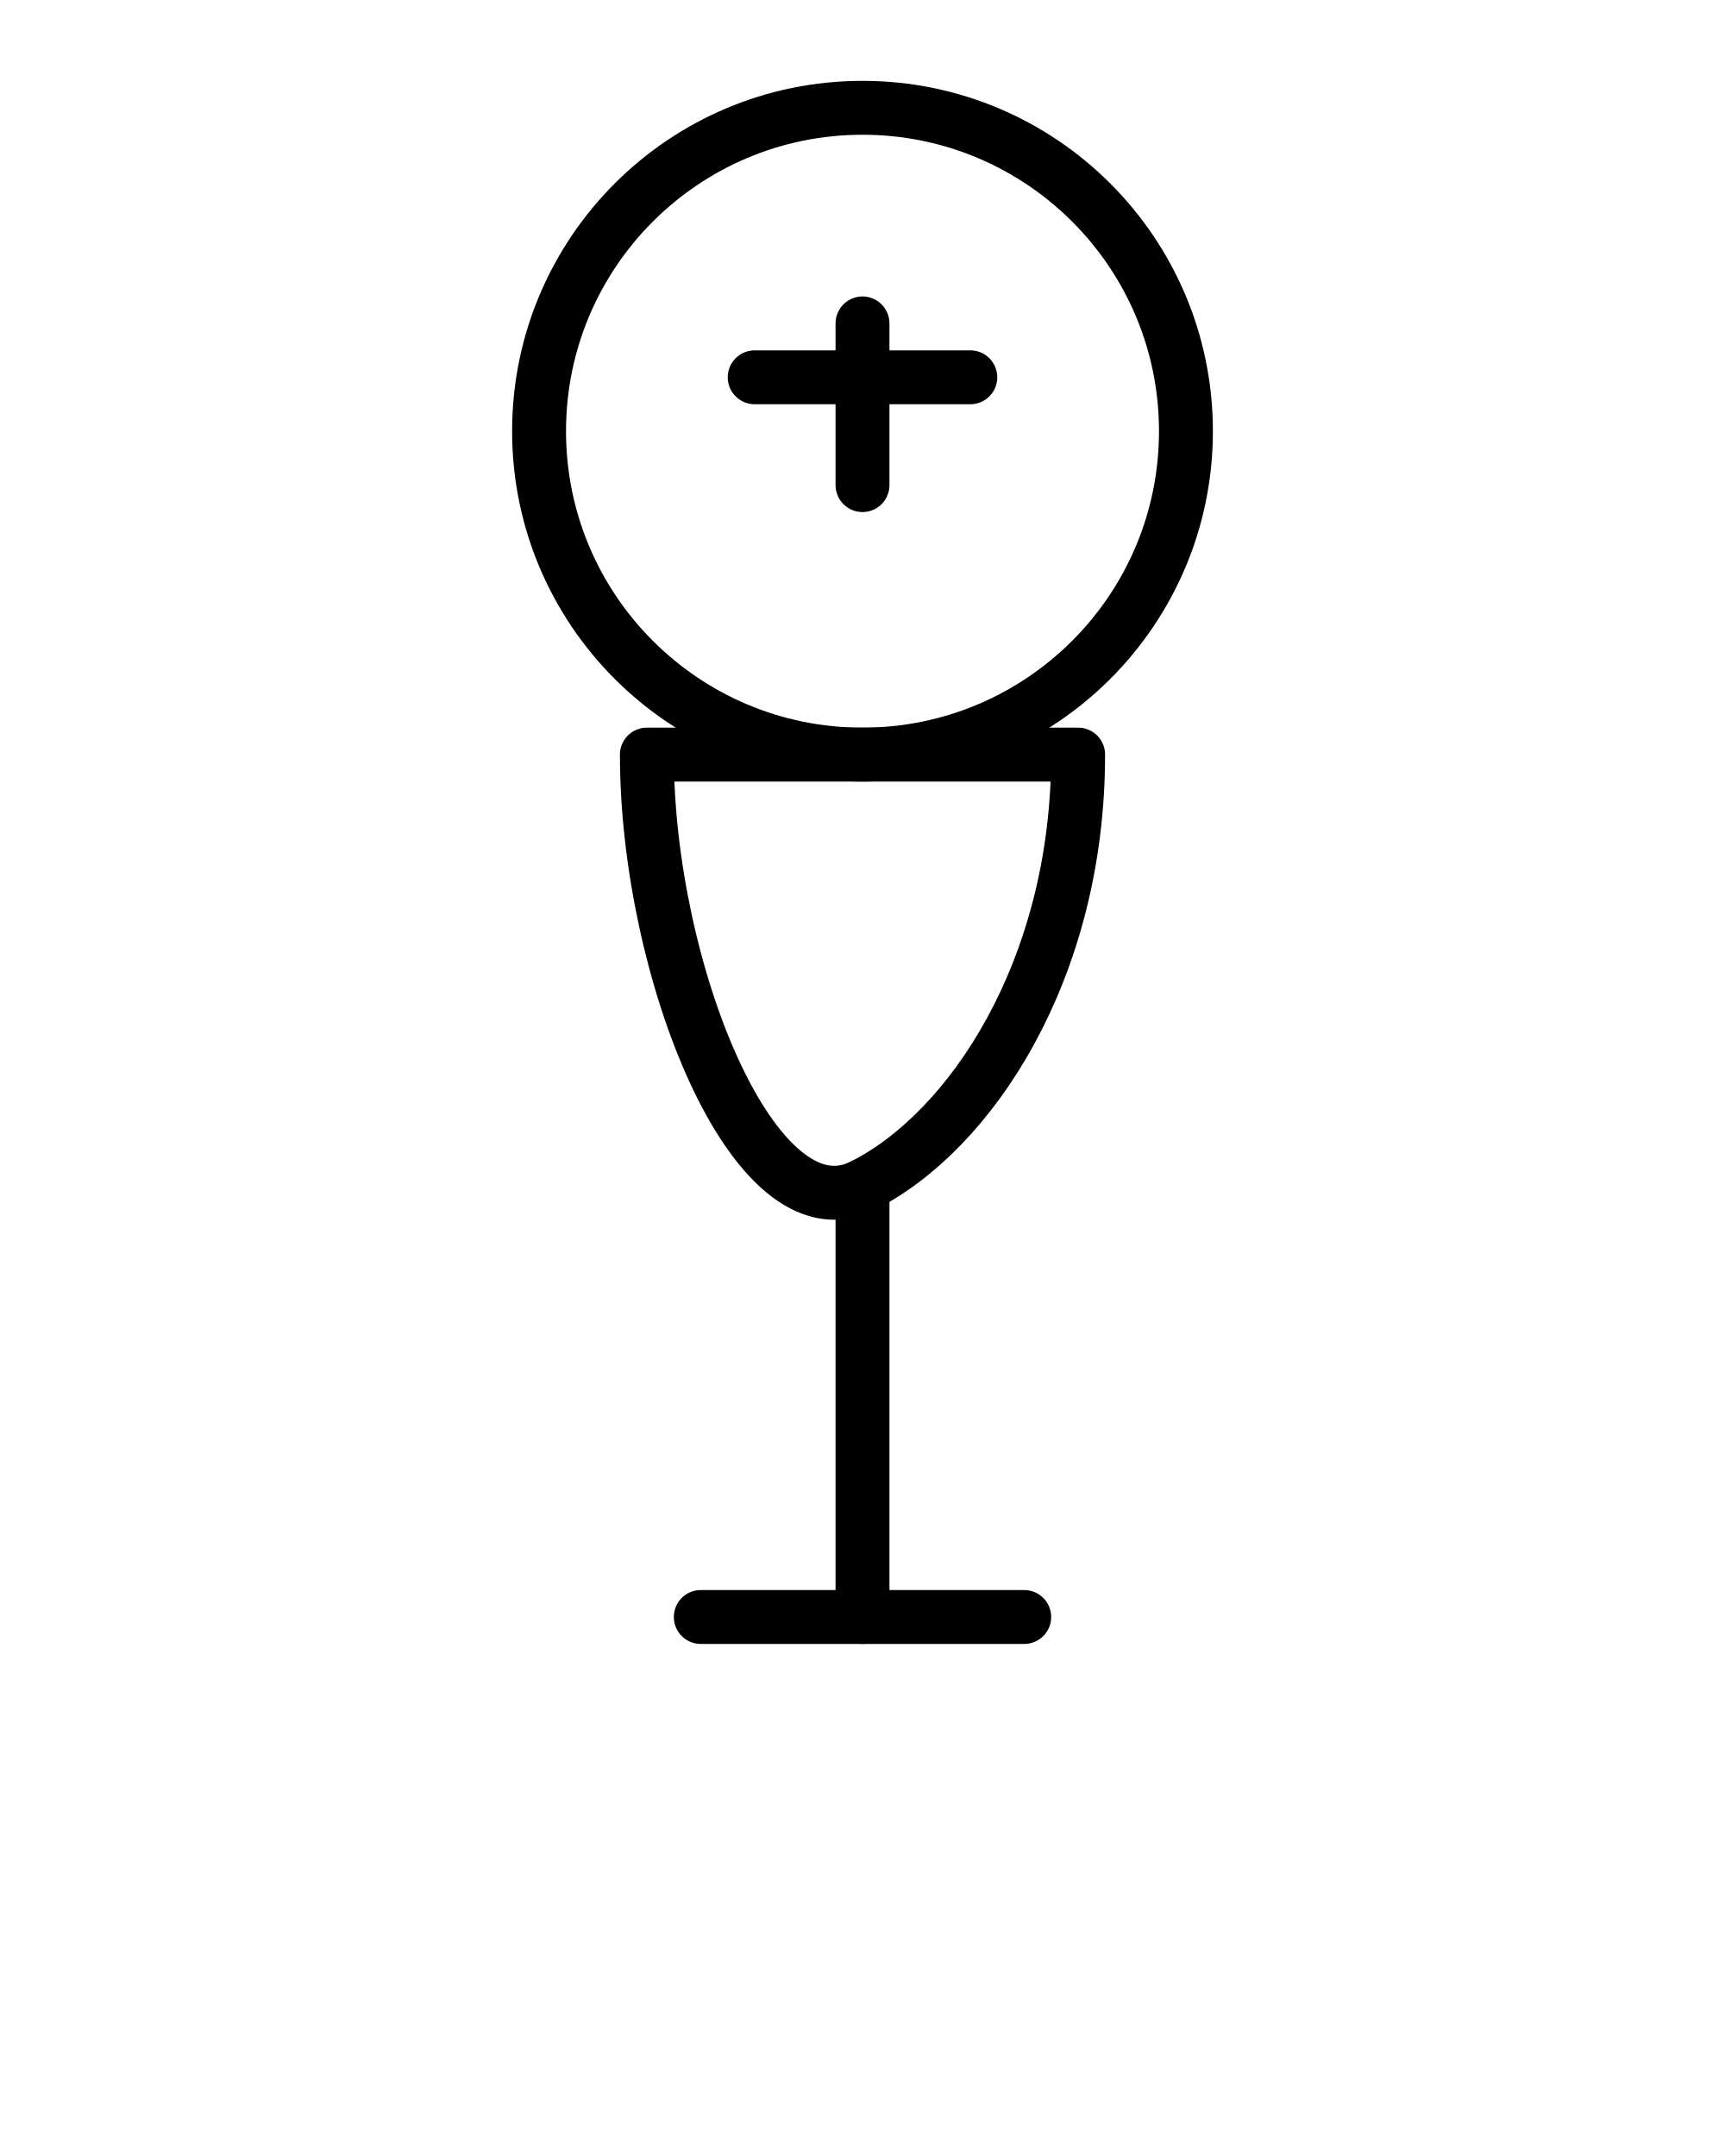
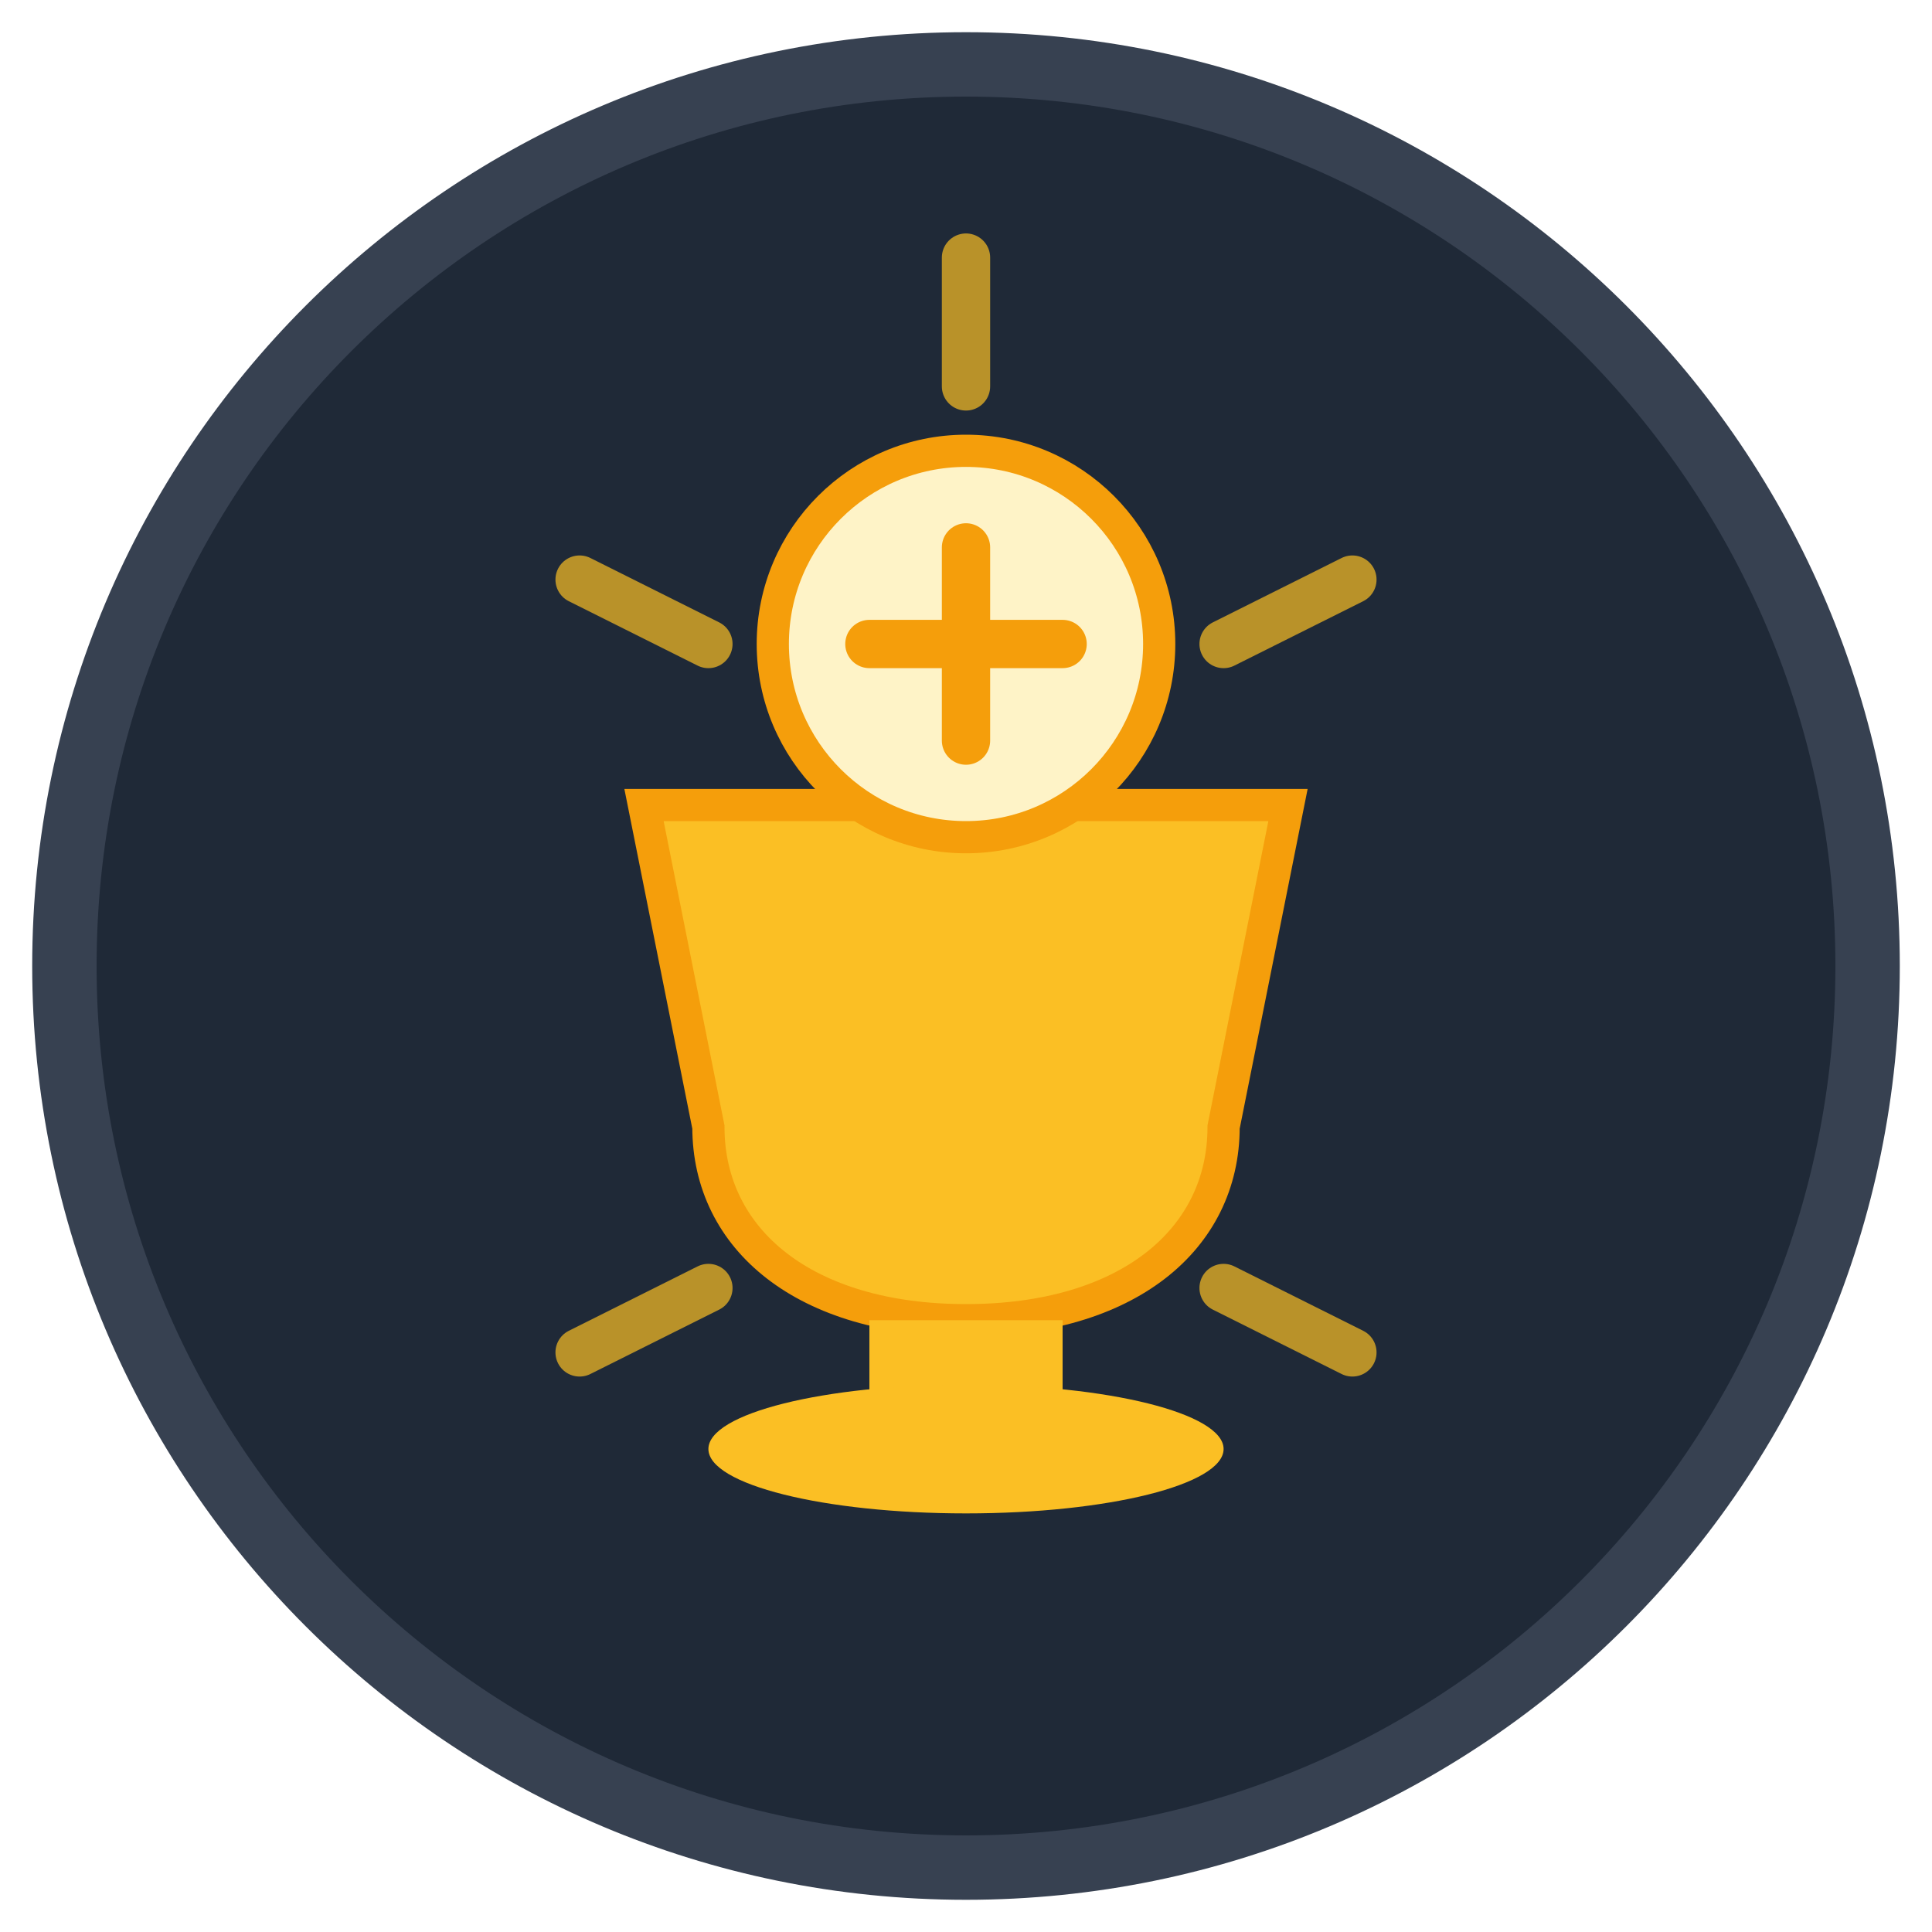
- <svg xmlns="http://www.w3.org/2000/svg" viewBox="0 0 64 80" fill="none" stroke="#000000" stroke-width="2" stroke-linecap="round" stroke-linejoin="round">
-   <circle cx="32" cy="16" r="12" stroke="#000000" fill="none" />
-   <line x1="28" y1="14" x2="36" y2="14" />
-   <line x1="32" y1="12" x2="32" y2="18" />
-   <path d="M24 28h16c0 8-4 14-8 16s-8-8-8-16z" fill="none" />
-   <line x1="32" y1="44" x2="32" y2="60" />
-   <line x1="26" y1="60" x2="38" y2="60" />
+ <svg xmlns="http://www.w3.org/2000/svg" viewBox="0 0 60 60" fill="none">
+   <circle cx="30" cy="30" r="28" fill="#1f2937" stroke="#374151" stroke-width="2" />
+   <path d="M20 25 L40 25 L38 35 C38 38.5 35 41 30 41 C25 41 22 38.5 22 35 L20 25 Z" fill="#fbbf24" stroke="#f59e0b" stroke-width="1" />
+   <rect x="27" y="41" width="6" height="4" fill="#fbbf24" />
+   <ellipse cx="30" cy="45" rx="8" ry="2" fill="#fbbf24" />
+   <circle cx="30" cy="20" r="6" fill="#fef3c7" stroke="#f59e0b" stroke-width="1" />
+   <path d="M30 17 L30 23 M27 20 L33 20" stroke="#f59e0b" stroke-width="1.5" stroke-linecap="round" />
+   <path d="M30 8 L30 12 M42 18 L38 20 M42 42 L38 40 M18 18 L22 20 M18 42 L22 40" stroke="#fbbf24" stroke-width="1.5" stroke-linecap="round" opacity="0.7" />
</svg>
